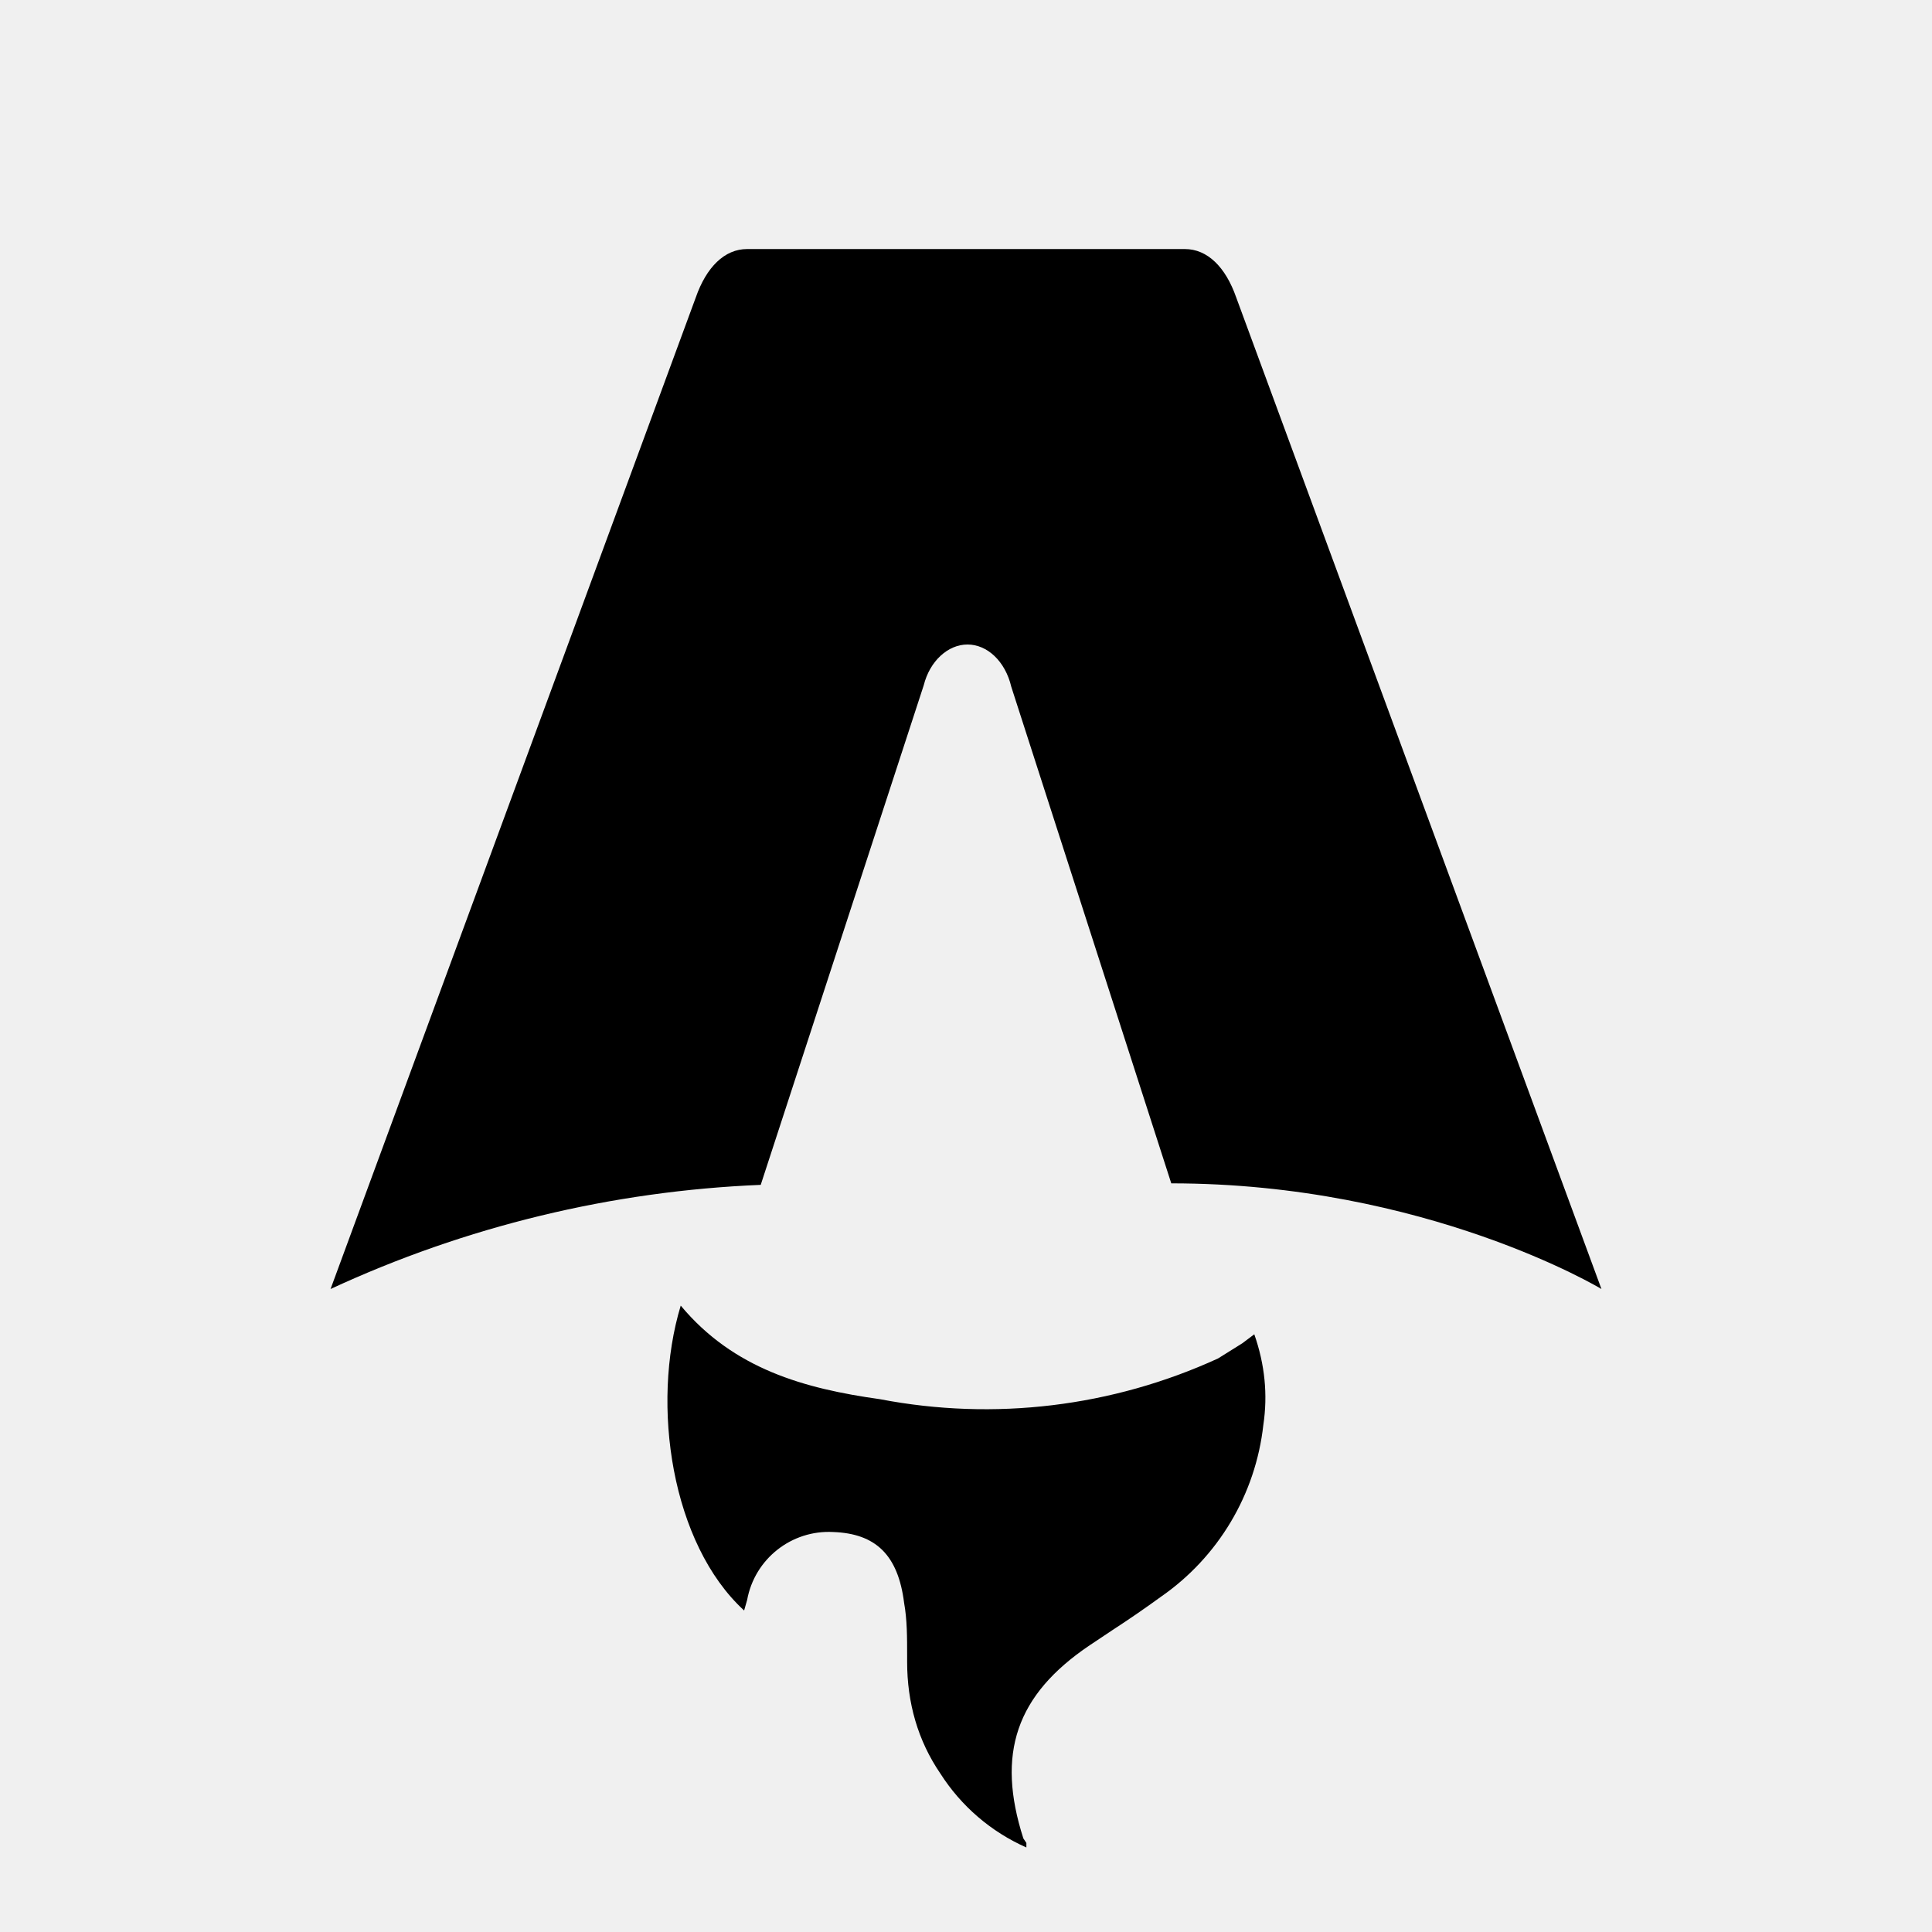
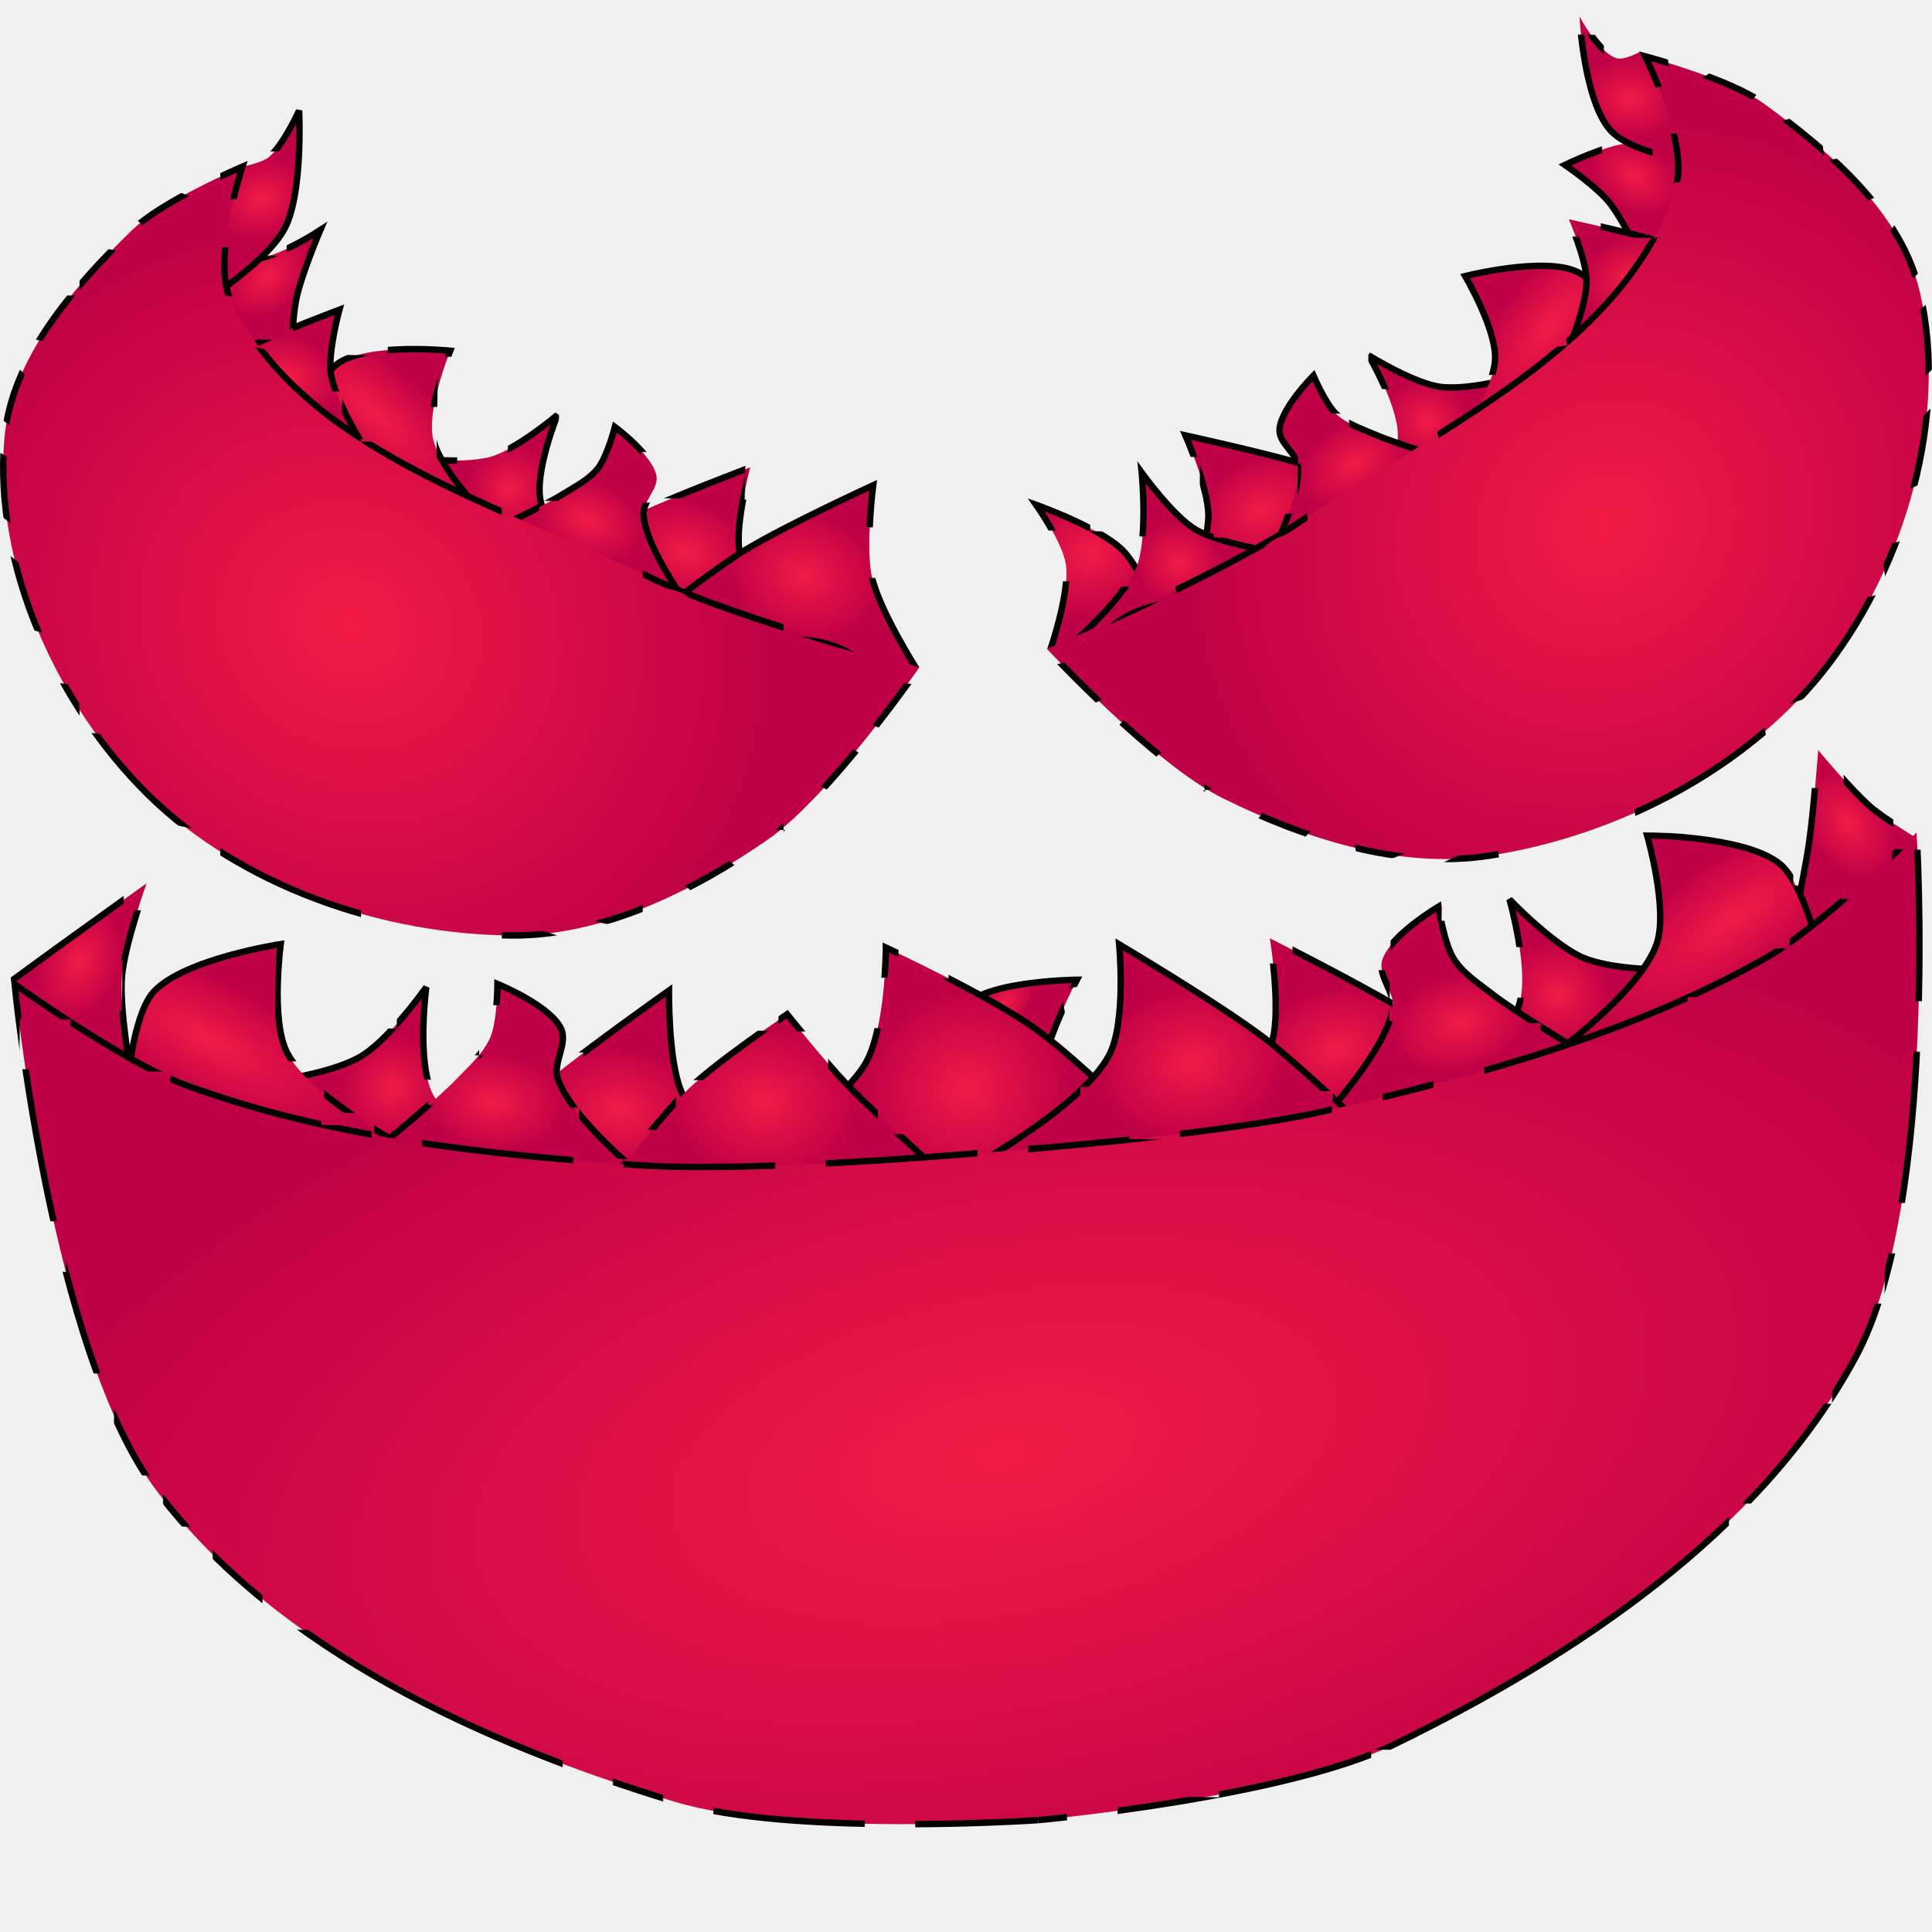
- <svg xmlns="http://www.w3.org/2000/svg" fill="none" viewBox="0 0 128 128">
-   <path d="M50.4 78.5a75.1 75.1 0 0 0-28.5 6.9l24.2-65.7c.7-2 1.9-3.2 3.4-3.2h29c1.5 0 2.7 1.2 3.4 3.2l24.2 65.7s-11.6-7-28.5-7L67 45.5c-.4-1.7-1.6-2.8-2.9-2.8-1.3 0-2.5 1.1-2.9 2.7L50.4 78.5Zm-1.1 28.2Zm-4.2-20.2c-2 6.6-.6 15.8 4.2 20.2a17.5 17.5 0 0 1 .2-.7 5.5 5.5 0 0 1 5.7-4.5c2.8.1 4.3 1.5 4.7 4.7.2 1.1.2 2.3.2 3.5v.4c0 2.7.7 5.2 2.2 7.4a13 13 0 0 0 5.7 4.9v-.3l-.2-.3c-1.8-5.6-.5-9.5 4.4-12.8l1.5-1a73 73 0 0 0 3.2-2.2 16 16 0 0 0 6.8-11.4c.3-2 .1-4-.6-6l-.8.6-1.6 1a37 37 0 0 1-22.4 2.7c-5-.7-9.7-2-13.2-6.2Z" />
-   <style>
-         path { fill: #000; }
-         @media (prefers-color-scheme: dark) {
-             path { fill: #FFF; }
-         }
-     </style>
+ <svg xmlns="http://www.w3.org/2000/svg" xmlns:xlink="http://www.w3.org/1999/xlink" width="1500" height="1500" viewBox="0 0 396.875 396.875" version="1.1" id="svg1" xml:space="preserve">
+   <defs id="defs1">
+     <pattern xlink:href="#pattern14" preserveAspectRatio="xMidYMid" id="pattern36" patternTransform="matrix(0.05449194,0.2914388,-0.2914388,0.05449194,480.9162,650.3437)" />
+     <pattern xlink:href="#pattern31-2" preserveAspectRatio="xMidYMid" id="pattern25" patternTransform="matrix(0.04854061,0.2924889,0.2924889,-0.04854061,198.8136,719.8721)" />
+     <pattern xlink:href="#pattern28" preserveAspectRatio="xMidYMid" id="pattern33" patternTransform="matrix(-0.00518711,0.296444,-0.296444,-0.00518711,329.5767,686.9342)" />
+     <pattern xlink:href="#pattern29" preserveAspectRatio="xMidYMid" id="pattern32" patternTransform="matrix(-0.00518711,0.296444,-0.296444,-0.00518711,203.6301,697.9559)" />
+     <pattern xlink:href="#pattern21" preserveAspectRatio="xMidYMid" id="pattern31" patternTransform="matrix(-0.00518711,0.296444,-0.296444,-0.00518711,290.6623,713.1267)" />
+     <pattern xlink:href="#pattern20" preserveAspectRatio="xMidYMid" id="pattern30" patternTransform="matrix(-0.00518711,0.296444,-0.296444,-0.00518711,214.3328,657.2858)" />
+     <pattern xlink:href="#pattern19" preserveAspectRatio="xMidYMid" id="pattern29" patternTransform="matrix(-0.00518711,0.296444,-0.296444,-0.00518711,203.6301,697.9559)" />
+     <pattern xlink:href="#pattern18" preserveAspectRatio="xMidYMid" id="pattern28" patternTransform="matrix(-0.00518711,0.296444,-0.296444,-0.00518711,329.5767,686.9342)" />
+     <pattern xlink:href="#pattern17" preserveAspectRatio="xMidYMid" id="pattern27" patternTransform="matrix(-0.00518711,0.296444,-0.296444,-0.00518711,297.4119,708.0858)" />
+     <pattern xlink:href="#pattern16" preserveAspectRatio="xMidYMid" id="pattern26" patternTransform="matrix(-0.00518711,0.296444,-0.296444,-0.00518711,379.9619,682.6858)" />
+     <pattern xlink:href="#pattern9" preserveAspectRatio="xMidYMid" id="pattern21" patternTransform="matrix(-0.00518711,0.296444,-0.296444,-0.00518711,290.6623,713.1266)" />
+     <pattern xlink:href="#pattern7" preserveAspectRatio="xMidYMid" id="pattern20" patternTransform="matrix(-0.00518711,0.296444,-0.296444,-0.00518711,214.3328,657.2858)" />
+     <pattern xlink:href="#pattern8" preserveAspectRatio="xMidYMid" id="pattern19" patternTransform="matrix(-0.00518711,0.296444,-0.296444,-0.00518711,203.6301,697.9559)" />
+     <pattern xlink:href="#pattern11" preserveAspectRatio="xMidYMid" id="pattern18" patternTransform="matrix(-0.00518711,0.296444,-0.296444,-0.00518711,329.5767,686.9342)" />
+     <pattern xlink:href="#pattern10" preserveAspectRatio="xMidYMid" id="pattern17" patternTransform="matrix(-0.00518711,0.296444,-0.296444,-0.00518711,297.4119,708.0858)" />
+     <pattern xlink:href="#pattern13" preserveAspectRatio="xMidYMid" id="pattern16" patternTransform="matrix(-0.00518711,0.296444,-0.296444,-0.00518711,379.9619,682.6858)" />
+     <pattern xlink:href="#pattern6" preserveAspectRatio="xMidYMid" id="pattern14" patternTransform="matrix(-0.00518711,0.296444,-0.296444,-0.00518711,383.4583,692.1727)" />
+     <pattern xlink:href="#pattern6" preserveAspectRatio="xMidYMid" id="pattern13" patternTransform="matrix(-0.00518711,0.296444,-0.296444,-0.00518711,379.9619,682.6858)" />
+     <pattern xlink:href="#pattern6" preserveAspectRatio="xMidYMid" id="pattern11" patternTransform="matrix(-0.00518711,0.296444,-0.296444,-0.00518711,329.5767,686.9342)" />
+     <pattern xlink:href="#pattern6" preserveAspectRatio="xMidYMid" id="pattern10" patternTransform="matrix(-0.00518711,0.296444,-0.296444,-0.00518711,297.4119,708.0858)" />
+     <pattern xlink:href="#pattern6" preserveAspectRatio="xMidYMid" id="pattern9" patternTransform="matrix(-0.00518711,0.296444,-0.296444,-0.00518711,290.6623,713.1266)" />
+     <pattern xlink:href="#pattern6" preserveAspectRatio="xMidYMid" id="pattern8" patternTransform="matrix(-0.00518711,0.296444,-0.296444,-0.00518711,203.6301,697.9559)" />
+     <pattern xlink:href="#pattern6" preserveAspectRatio="xMidYMid" id="pattern7" patternTransform="matrix(-0.00518711,0.296444,-0.296444,-0.00518711,214.3328,657.2858)" />
+     <pattern xlink:href="#pattern12" preserveAspectRatio="xMidYMid" id="pattern6" patternTransform="matrix(-0.00518711,0.296444,-0.296444,-0.00518711,161.9453,390.5858)" />
+     <linearGradient id="linearGradient13">
+       <stop style="stop-color:#f21b46;stop-opacity:1;" offset="0" id="stop14" />
+       <stop style="stop-color:#bf0046;stop-opacity:1;" offset="1" id="stop15" />
+     </linearGradient>
+     <linearGradient id="linearGradient12">
+       <stop style="stop-color:#f21b46;stop-opacity:1;" offset="0" id="stop12" />
+       <stop style="stop-color:#bf0046;stop-opacity:1;" offset="1" id="stop13" />
+     </linearGradient>
+     <pattern xlink:href="#squares-1" preserveAspectRatio="xMidYMid" id="pattern12" patternTransform="matrix(0.3,0,0,0.3,625,105)" />
+     <pattern patternUnits="userSpaceOnUse" width="140" height="140" patternTransform="translate(625,105) scale(0.3)" preserveAspectRatio="xMidYMid" id="squares-1" style="fill:#000000">
+       <path style="stroke:none;paint-order:stroke markers fill" d="M 35,0 H 0 V 35 70 H 35 70 V 35 H 35 Z m 70,70 H 70 V 35 0 h 35 35 V 35 H 105 Z M 35,140 H 70 V 105 70 H 35 0 v 35 h 35 z m 70,-70 h 35 v 35 35 H 105 70 v -35 h 35 z" id="path18-7-6" />
+     </pattern>
+     <clipPath clipPathUnits="userSpaceOnUse" id="clipPath25">
+       <rect style="fill:#ff0000;stroke:none;stroke-width:3;stroke-linecap:square;stroke-linejoin:miter;paint-order:stroke markers fill;stop-color:#000000" id="rect25-8" width="78" height="45.033" x="763.613" y="452.824" />
+     </clipPath>
+     <pattern xlink:href="#pattern6-7" preserveAspectRatio="xMidYMid" id="pattern4" patternTransform="matrix(0.9973517,0,0,0.9973517,189.8682,350)" x="0" y="0" />
+     <pattern patternUnits="userSpaceOnUse" width="29" height="20" patternTransform="translate(190,350)" preserveAspectRatio="xMidYMid" style="fill:#16044d" id="pattern6-7">
+       <path style="fill:none;stroke:#000000;stroke-width:10;stroke-linecap:butt;stroke-dasharray:none;paint-order:stroke markers fill;stop-color:#000000" d="M 0,5 C 19,5 10,15 29,15" id="path4-2" />
+     </pattern>
+     <radialGradient xlink:href="#linearGradient12" id="radialGradient13" cx="73.787" cy="134.746" fx="73.787" fy="134.746" r="94.967" gradientTransform="matrix(0.8049759,0.4792018,-0.430292,0.7228159,70.47538,-4.290836)" gradientUnits="userSpaceOnUse" />
+     <radialGradient xlink:href="#linearGradient13" id="radialGradient15" cx="219.332" cy="321.915" fx="219.332" fy="321.915" r="198.644" gradientTransform="matrix(1.097192,-0.2407697,0.114226,0.5205297,-55.6524,182.2712)" gradientUnits="userSpaceOnUse" />
+     <radialGradient xlink:href="#linearGradient13" id="radialGradient7" gradientUnits="userSpaceOnUse" gradientTransform="matrix(-0.02476703,0.0574265,-0.04000767,-0.0172546,34.77855,203.3839)" cx="30.89" cy="441.989" fx="30.89" fy="441.989" r="198.644" />
+     <radialGradient xlink:href="#linearGradient13" id="radialGradient8" gradientUnits="userSpaceOnUse" gradientTransform="matrix(-0.02952813,0.05585243,-0.1651043,-0.08728747,80.86388,237.2246)" cx="-51.041" cy="237.983" fx="-51.041" fy="237.983" r="198.644" />
+     <radialGradient xlink:href="#linearGradient13" id="radialGradient9" gradientUnits="userSpaceOnUse" gradientTransform="matrix(-0.02584673,0.0504602,-0.04886712,-0.02503074,100.815,233.8406)" cx="0.67" cy="413.01" fx="0.67" fy="413.01" r="198.644" />
+     <radialGradient xlink:href="#linearGradient13" id="radialGradient10" gradientUnits="userSpaceOnUse" gradientTransform="matrix(-0.00700043,0.05049716,-0.07447874,-0.010325,125.3866,237.9146)" cx="-160.19" cy="338.994" fx="-160.19" fy="338.994" r="198.644" />
+     <radialGradient xlink:href="#linearGradient13" id="radialGradient11" gradientUnits="userSpaceOnUse" gradientTransform="matrix(-0.0091861,0.06402625,-0.08574185,-0.01230171,161.782,228.6301)" cx="65.865" cy="396.167" fx="65.865" fy="396.167" r="198.644" />
+     <radialGradient xlink:href="#linearGradient13" id="radialGradient12" gradientUnits="userSpaceOnUse" gradientTransform="matrix(-0.00371743,0.08003255,-0.09790836,-0.00454775,212.8134,224.0346)" cx="61.196" cy="567.677" fx="61.196" fy="567.677" r="198.644" />
+     <radialGradient xlink:href="#linearGradient13" id="radialGradient14" gradientUnits="userSpaceOnUse" gradientTransform="matrix(0.03251528,0.09654983,-0.1023148,0.03445674,231.0013,220.285)" cx="-70.769" cy="294.514" fx="-70.769" fy="294.514" r="198.644" />
+     <radialGradient xlink:href="#linearGradient13" id="radialGradient16" gradientUnits="userSpaceOnUse" gradientTransform="matrix(0.01543876,0.07861726,0.09617695,-0.01888711,189.3093,224.1668)" cx="61.196" cy="567.677" fx="61.196" fy="567.677" r="198.644" />
+     <radialGradient xlink:href="#linearGradient13" id="radialGradient17" gradientUnits="userSpaceOnUse" gradientTransform="matrix(0.01434555,0.04892008,0.07215269,-0.02115839,277.8267,225.0478)" cx="-160.19" cy="338.994" fx="-160.19" fy="338.994" r="198.644" />
+     <radialGradient xlink:href="#linearGradient13" id="radialGradient18" gradientUnits="userSpaceOnUse" gradientTransform="matrix(0.01849574,0.06198106,0.08300301,-0.02476888,240.462,221.2128)" cx="65.865" cy="396.167" fx="65.865" fy="396.167" r="198.644" />
+     <radialGradient xlink:href="#linearGradient13" id="radialGradient19" gradientUnits="userSpaceOnUse" gradientTransform="matrix(0.03741567,0.0509065,0.1504837,-0.1106037,321.7646,217.8221)" cx="-51.041" cy="237.983" fx="-51.041" fy="237.983" r="198.644" />
+     <radialGradient xlink:href="#linearGradient13" id="radialGradient20" gradientUnits="userSpaceOnUse" gradientTransform="matrix(0.03293759,0.05316318,0.03703751,-0.02294684,362.3763,177.5761)" cx="30.89" cy="441.989" fx="30.89" fy="441.989" r="198.644" />
+     <radialGradient xlink:href="#linearGradient13" id="radialGradient21" gradientUnits="userSpaceOnUse" gradientTransform="matrix(0.03298179,0.04611384,0.04465798,-0.03194054,301.5328,217.4069)" cx="0.67" cy="413.01" fx="0.67" fy="413.01" r="198.644" />
+     <radialGradient xlink:href="#linearGradient13" id="radialGradient26" gradientUnits="userSpaceOnUse" gradientTransform="matrix(-0.01940268,0.06297864,-0.07712585,-0.02371163,210.005,127.8534)" cx="61.196" cy="567.677" fx="61.196" fy="567.677" r="198.644" />
+     <radialGradient xlink:href="#linearGradient13" id="radialGradient27" gradientUnits="userSpaceOnUse" gradientTransform="matrix(-0.0159535,0.03878174,-0.05725932,-0.02350542,137.4508,120.9691)" cx="-160.19" cy="338.994" fx="-160.19" fy="338.994" r="198.644" />
+     <radialGradient xlink:href="#linearGradient13" id="radialGradient28" gradientUnits="userSpaceOnUse" gradientTransform="matrix(-0.02047499,0.04910842,-0.0658331,-0.02739081,168.375,121.0424)" cx="65.865" cy="396.167" fx="65.865" fy="396.167" r="198.644" />
+     <radialGradient xlink:href="#linearGradient13" id="radialGradient29" gradientUnits="userSpaceOnUse" gradientTransform="matrix(-0.03501428,0.03842449,-0.1137046,-0.1033969,102.0956,111.284)" cx="-51.041" cy="237.983" fx="-51.041" fy="237.983" r="198.644" />
+     <radialGradient xlink:href="#linearGradient13" id="radialGradient30" gradientUnits="userSpaceOnUse" gradientTransform="matrix(-0.03661389,0.03615432,-0.0252202,-0.02548919,67.36338,66.88692)" cx="30.89" cy="441.989" fx="30.89" fy="441.989" r="198.644" />
+     <radialGradient xlink:href="#linearGradient13" id="radialGradient31" gradientUnits="userSpaceOnUse" gradientTransform="matrix(-0.03097161,0.03488526,-0.0338192,-0.02996251,118.6972,112.6826)" cx="0.67" cy="413.01" fx="0.67" fy="413.01" r="198.644" />
+     <radialGradient xlink:href="#linearGradient13" id="radialGradient32" gradientUnits="userSpaceOnUse" gradientTransform="matrix(-0.04933656,0.01638115,-0.01334215,-0.04014531,55.07252,52.18028)" cx="-42.751" cy="265.056" fx="-42.751" fy="265.056" r="198.644" />
+     <radialGradient xlink:href="#linearGradient13" id="radialGradient33" gradientUnits="userSpaceOnUse" gradientTransform="matrix(-0.01590261,0.03804476,-0.05113157,-0.02121992,80.78491,83.01696)" cx="65.865" cy="396.167" fx="65.865" fy="396.167" r="198.644" />
+     <pattern xlink:href="#pattern28-7" preserveAspectRatio="xMidYMid" id="pattern52" patternTransform="matrix(0.04854061,0.2924889,0.2924889,-0.04854061,156.4832,699.6604)" />
+     <pattern xlink:href="#pattern29-2" preserveAspectRatio="xMidYMid" id="pattern51" patternTransform="matrix(0.04854061,0.2924889,0.2924889,-0.04854061,282.6862,692.1204)" />
+     <radialGradient xlink:href="#linearGradient13" id="radialGradient31-4" gradientUnits="userSpaceOnUse" gradientTransform="matrix(-0.03097161,0.03488526,-0.0338192,-0.02996251,118.6972,112.6826)" cx="0.67" cy="413.01" fx="0.67" fy="413.01" r="198.644" />
+     <pattern xlink:href="#pattern21-4" preserveAspectRatio="xMidYMid" id="pattern31-2" patternTransform="matrix(0.04854061,0.2924889,0.2924889,-0.04854061,198.8136,719.8721)" />
+     <pattern xlink:href="#pattern9-5" preserveAspectRatio="xMidYMid" id="pattern21-4" patternTransform="matrix(-0.00518711,0.296444,-0.296444,-0.00518711,290.6623,713.1266)" />
+     <pattern xlink:href="#pattern6-5" preserveAspectRatio="xMidYMid" id="pattern9-5" patternTransform="matrix(-0.00518711,0.296444,-0.296444,-0.00518711,290.6623,713.1266)" />
+     <pattern xlink:href="#pattern12-1" preserveAspectRatio="xMidYMid" id="pattern6-5" patternTransform="matrix(-0.00518711,0.296444,-0.296444,-0.00518711,161.9453,390.5858)" />
+     <pattern xlink:href="#squares-1-7" preserveAspectRatio="xMidYMid" id="pattern12-1" patternTransform="matrix(0.3,0,0,0.3,625,105)" />
+     <pattern patternUnits="userSpaceOnUse" width="140" height="140" patternTransform="translate(625,105) scale(0.3)" preserveAspectRatio="xMidYMid" id="squares-1-7" style="fill:#000000">
+       <path style="stroke:none;paint-order:stroke markers fill" d="M 35,0 H 0 V 35 70 H 35 70 V 35 H 35 Z m 70,70 H 70 V 35 0 h 35 35 V 35 H 105 Z M 35,140 H 70 V 105 70 H 35 0 v 35 h 35 z m 70,-70 h 35 v 35 35 H 105 70 v -35 h 35 z" id="path18-7-6-1" />
+     </pattern>
+     <radialGradient xlink:href="#linearGradient13" id="radialGradient30-1" gradientUnits="userSpaceOnUse" gradientTransform="matrix(-0.03661389,0.03615432,-0.0252202,-0.02548919,67.36338,66.88692)" cx="30.89" cy="441.989" fx="30.89" fy="441.989" r="198.644" />
+     <pattern xlink:href="#pattern20-2" preserveAspectRatio="xMidYMid" id="pattern30-5" patternTransform="matrix(0.04854061,0.2924889,0.2924889,-0.04854061,266.1433,653.4559)" />
+     <pattern xlink:href="#pattern7-7" preserveAspectRatio="xMidYMid" id="pattern20-2" patternTransform="matrix(-0.00518711,0.296444,-0.296444,-0.00518711,214.3328,657.2858)" />
+     <pattern xlink:href="#pattern6-5" preserveAspectRatio="xMidYMid" id="pattern7-7" patternTransform="matrix(-0.00518711,0.296444,-0.296444,-0.00518711,214.3328,657.2858)" />
+     <pattern xlink:href="#pattern12-1" preserveAspectRatio="xMidYMid" id="pattern2" patternTransform="matrix(-0.00518711,0.296444,-0.296444,-0.00518711,161.9453,390.5858)" />
+     <pattern xlink:href="#squares-1-7" preserveAspectRatio="xMidYMid" id="pattern3" patternTransform="matrix(0.3,0,0,0.3,625,105)" />
+     <radialGradient xlink:href="#linearGradient13" id="radialGradient29-4" gradientUnits="userSpaceOnUse" gradientTransform="matrix(-0.03501428,0.03842449,-0.1137046,-0.1033969,102.0956,111.284)" cx="-51.041" cy="237.983" fx="-51.041" fy="237.983" r="198.644" />
+     <pattern xlink:href="#pattern19-3" preserveAspectRatio="xMidYMid" id="pattern29-2" patternTransform="matrix(-0.00518711,0.296444,-0.296444,-0.00518711,203.6301,697.9559)" />
+     <pattern xlink:href="#pattern8-2" preserveAspectRatio="xMidYMid" id="pattern19-3" patternTransform="matrix(-0.00518711,0.296444,-0.296444,-0.00518711,203.6301,697.9559)" />
+     <pattern xlink:href="#pattern6-5" preserveAspectRatio="xMidYMid" id="pattern8-2" patternTransform="matrix(-0.00518711,0.296444,-0.296444,-0.00518711,203.6301,697.9559)" />
+     <pattern xlink:href="#pattern12-1" preserveAspectRatio="xMidYMid" id="pattern5" patternTransform="matrix(-0.00518711,0.296444,-0.296444,-0.00518711,161.9453,390.5858)" />
+     <pattern xlink:href="#squares-1-7" preserveAspectRatio="xMidYMid" id="pattern10-2" patternTransform="matrix(0.3,0,0,0.3,625,105)" />
+     <pattern patternUnits="userSpaceOnUse" width="140" height="140" patternTransform="translate(625,105) scale(0.3)" preserveAspectRatio="xMidYMid" id="pattern11-1" style="fill:#000000">
+       <path style="stroke:none;paint-order:stroke markers fill" d="M 35,0 H 0 V 35 70 H 35 70 V 35 H 35 Z m 70,70 H 70 V 35 0 h 35 35 V 35 H 105 Z M 35,140 H 70 V 105 70 H 35 0 v 35 h 35 z m 70,-70 h 35 v 35 35 H 105 70 v -35 h 35 z" id="path10-6" />
+     </pattern>
+     <radialGradient xlink:href="#linearGradient13" id="radialGradient28-8" gradientUnits="userSpaceOnUse" gradientTransform="matrix(-0.02047499,0.04910842,-0.0658331,-0.02739081,168.375,121.0424)" cx="65.865" cy="396.167" fx="65.865" fy="396.167" r="198.644" />
+     <pattern xlink:href="#pattern18-6" preserveAspectRatio="xMidYMid" id="pattern28-7" patternTransform="matrix(-0.00518711,0.296444,-0.296444,-0.00518711,329.5767,686.9342)" />
+     <pattern xlink:href="#pattern11-1" preserveAspectRatio="xMidYMid" id="pattern18-6" patternTransform="matrix(-0.00518711,0.296444,-0.296444,-0.00518711,329.5767,686.9342)" />
+     <pattern xlink:href="#pattern6-5" preserveAspectRatio="xMidYMid" id="pattern13-1" patternTransform="matrix(-0.00518711,0.296444,-0.296444,-0.00518711,329.5767,686.9342)" />
+     <pattern xlink:href="#pattern12-1" preserveAspectRatio="xMidYMid" id="pattern14-8" patternTransform="matrix(-0.00518711,0.296444,-0.296444,-0.00518711,161.9453,390.5858)" />
+     <pattern xlink:href="#squares-1-7" preserveAspectRatio="xMidYMid" id="pattern15" patternTransform="matrix(0.3,0,0,0.3,625,105)" />
+     <pattern patternUnits="userSpaceOnUse" width="140" height="140" patternTransform="translate(625,105) scale(0.3)" preserveAspectRatio="xMidYMid" id="pattern16-9" style="fill:#000000">
+       <path style="stroke:none;paint-order:stroke markers fill" d="M 35,0 H 0 V 35 70 H 35 70 V 35 H 35 Z m 70,70 H 70 V 35 0 h 35 35 V 35 H 105 Z M 35,140 H 70 V 105 70 H 35 0 v 35 h 35 z m 70,-70 h 35 v 35 35 H 105 70 v -35 h 35 z" id="path15-2" />
+     </pattern>
+     <radialGradient xlink:href="#linearGradient13" id="radialGradient27-7" gradientUnits="userSpaceOnUse" gradientTransform="matrix(-0.0159535,0.03878174,-0.05725932,-0.02350542,137.4508,120.9691)" cx="-160.19" cy="338.994" fx="-160.19" fy="338.994" r="198.644" />
+     <pattern xlink:href="#pattern17-5" preserveAspectRatio="xMidYMid" id="pattern27-9" patternTransform="matrix(0.04854061,0.2924889,0.2924889,-0.04854061,191.3986,715.8739)" />
+     <pattern xlink:href="#pattern10-2" preserveAspectRatio="xMidYMid" id="pattern17-5" patternTransform="matrix(-0.00518711,0.296444,-0.296444,-0.00518711,297.4119,708.0858)" />
+     <pattern xlink:href="#pattern6-5" preserveAspectRatio="xMidYMid" id="pattern22" patternTransform="matrix(-0.00518711,0.296444,-0.296444,-0.00518711,297.4119,708.0858)" />
+     <pattern xlink:href="#pattern12-1" preserveAspectRatio="xMidYMid" id="pattern23" patternTransform="matrix(-0.00518711,0.296444,-0.296444,-0.00518711,161.9453,390.5858)" />
+     <pattern xlink:href="#squares-1-7" preserveAspectRatio="xMidYMid" id="pattern24" patternTransform="matrix(0.3,0,0,0.3,625,105)" />
+     <radialGradient xlink:href="#linearGradient13" id="radialGradient26-3" gradientUnits="userSpaceOnUse" gradientTransform="matrix(-0.01940268,0.06297864,-0.07712585,-0.02371163,210.005,127.8534)" cx="-8.744" cy="432.589" fx="-8.744" fy="432.589" r="198.644" />
+     <pattern xlink:href="#pattern16-9" preserveAspectRatio="xMidYMid" id="pattern26-1" patternTransform="matrix(0.04854061,0.2924889,0.2924889,-0.04854061,106.019,702.8358)" />
+     <pattern xlink:href="#pattern13-1" preserveAspectRatio="xMidYMid" id="pattern32-2" patternTransform="matrix(0.04854061,0.2924889,0.2924889,-0.04854061,106.019,702.8358)" />
+     <pattern xlink:href="#pattern6-5" preserveAspectRatio="xMidYMid" id="pattern33-3" patternTransform="matrix(0.04854061,0.2924889,0.2924889,-0.04854061,106.019,702.8358)" />
+     <pattern xlink:href="#pattern12-1" preserveAspectRatio="xMidYMid" id="pattern34" patternTransform="matrix(-0.00518711,0.296444,-0.296444,-0.00518711,161.9453,390.5858)" />
+     <pattern xlink:href="#squares-1-7" preserveAspectRatio="xMidYMid" id="pattern35" patternTransform="matrix(0.3,0,0,0.3,625,105)" />
+     <radialGradient xlink:href="#linearGradient13" id="radialGradient32-3" gradientUnits="userSpaceOnUse" gradientTransform="matrix(-0.04933656,0.01638115,-0.01334215,-0.04014531,55.07252,52.18028)" cx="-42.751" cy="265.056" fx="-42.751" fy="265.056" r="198.644" />
+     <pattern xlink:href="#pattern29-2" preserveAspectRatio="xMidYMid" id="pattern37" patternTransform="matrix(-0.00518711,0.296444,-0.296444,-0.00518711,203.6301,697.9559)" />
+     <pattern xlink:href="#pattern19-3" preserveAspectRatio="xMidYMid" id="pattern38" patternTransform="matrix(-0.00518711,0.296444,-0.296444,-0.00518711,203.6301,697.9559)" />
+     <pattern xlink:href="#pattern8-2" preserveAspectRatio="xMidYMid" id="pattern39" patternTransform="matrix(-0.00518711,0.296444,-0.296444,-0.00518711,203.6301,697.9559)" />
+     <pattern xlink:href="#pattern6-5" preserveAspectRatio="xMidYMid" id="pattern40" patternTransform="matrix(-0.00518711,0.296444,-0.296444,-0.00518711,203.6301,697.9559)" />
+     <pattern xlink:href="#pattern12-1" preserveAspectRatio="xMidYMid" id="pattern41" patternTransform="matrix(-0.00518711,0.296444,-0.296444,-0.00518711,161.9453,390.5858)" />
+     <pattern xlink:href="#squares-1-7" preserveAspectRatio="xMidYMid" id="pattern42" patternTransform="matrix(0.3,0,0,0.3,625,105)" />
+     <radialGradient xlink:href="#linearGradient13" id="radialGradient33-4" gradientUnits="userSpaceOnUse" gradientTransform="matrix(-0.01590261,0.03804476,-0.05113157,-0.02121992,80.78491,83.01696)" cx="65.865" cy="396.167" fx="65.865" fy="396.167" r="198.644" />
+     <pattern xlink:href="#pattern28-7" preserveAspectRatio="xMidYMid" id="pattern44" patternTransform="matrix(-0.00518711,0.296444,-0.296444,-0.00518711,329.5767,686.9342)" />
+     <pattern xlink:href="#pattern18-6" preserveAspectRatio="xMidYMid" id="pattern45" patternTransform="matrix(-0.00518711,0.296444,-0.296444,-0.00518711,329.5767,686.9342)" />
+     <pattern xlink:href="#pattern11-1" preserveAspectRatio="xMidYMid" id="pattern46" patternTransform="matrix(-0.00518711,0.296444,-0.296444,-0.00518711,329.5767,686.9342)" />
+     <pattern xlink:href="#pattern6-5" preserveAspectRatio="xMidYMid" id="pattern47" patternTransform="matrix(-0.00518711,0.296444,-0.296444,-0.00518711,329.5767,686.9342)" />
+     <pattern xlink:href="#pattern12-1" preserveAspectRatio="xMidYMid" id="pattern48" patternTransform="matrix(-0.00518711,0.296444,-0.296444,-0.00518711,161.9453,390.5858)" />
+     <pattern xlink:href="#squares-1-7" preserveAspectRatio="xMidYMid" id="pattern49" patternTransform="matrix(0.3,0,0,0.3,625,105)" />
+     <radialGradient xlink:href="#linearGradient13" id="radialGradient25" gradientUnits="userSpaceOnUse" gradientTransform="matrix(-0.03097161,0.03488526,-0.0338192,-0.02996251,173.3106,134.1021)" cx="0.67" cy="413.01" fx="0.67" fy="413.01" r="198.644" />
+     <radialGradient xlink:href="#linearGradient13" id="radialGradient36" gradientUnits="userSpaceOnUse" gradientTransform="matrix(-0.02376665,0.03591735,0.01973206,0.01305678,191.6025,207.9894)" cx="-225.751" cy="481.234" fx="-225.751" fy="481.234" r="198.644" />
+   </defs>
+   <g id="layer1" style="display:inline">
+     <g id="layer5" style="display:inline">
+       <g id="layer7">
+         <path style="display:inline;fill:url(#radialGradient9);stroke:url(#pattern9);stroke-width:1.319;stroke-linecap:butt;stroke-linejoin:miter;stroke-dasharray:none;stroke-opacity:1" d="m 116.547,245.101 c 0,0 -22.038,-10.156 -27.512,-20.109 -3.576,-6.502 -1.469,-22.213 -1.469,-22.213 0,0 -8.038,11.408 -13.989,14.545 -11.653,6.143 -38.981,6.508 -38.981,6.508" id="path9" />
+         <path style="display:inline;fill:url(#radialGradient7);stroke:url(#pattern7);stroke-width:1.319;stroke-linecap:butt;stroke-linejoin:miter;stroke-dasharray:none;stroke-opacity:1" d="m 26.902,220.662 c 0,0 -2.408,-13.382 -1.849,-20.08 0.549,-6.573 5.056,-19.13 5.056,-19.13 0,0 -12.493,8.959 -18.719,13.466 -2.937,2.126 -8.791,6.404 -8.791,6.404" id="path7" />
+         <path style="display:inline;fill:url(#radialGradient8);stroke:url(#pattern8);stroke-width:1.319;stroke-linecap:butt;stroke-linejoin:miter;stroke-dasharray:none;stroke-opacity:1" d="m 83.5,235.73 c 0,0 -19.689,-10.199 -24.502,-19.449 -3.444,-6.618 -1.336,-22.343 -1.336,-22.343 0,0 -19.605,2.978 -25.978,9.668 -3.89,4.084 -5.125,16.125 -5.125,16.125" id="path8" />
+         <path style="display:inline;fill:url(#radialGradient11);stroke:url(#pattern11);stroke-width:1.319;stroke-linecap:butt;stroke-linejoin:miter;stroke-dasharray:none;stroke-opacity:1" d="m 154.778,242.959 c 0,0 -11.818,-11.51 -14.892,-18.925 -2.644,-6.378 -2.465,-20.567 -2.465,-20.567 0,0 -16.364,11.577 -24.114,17.92 -7.432,6.082 -21.418,19.269 -21.418,19.269" id="path11" />
+         <path style="display:inline;fill:url(#radialGradient10);stroke:url(#pattern10);stroke-width:1.319;stroke-linecap:butt;stroke-linejoin:miter;stroke-dasharray:none;stroke-opacity:1" d="m 132.192,241.726 c 0,0 -14.722,-11.692 -17.595,-20.127 -1.111,-3.263 2.134,-7.215 0.639,-10.322 -2.303,-4.786 -13.041,-9.154 -13.041,-9.154 0,0 -0.018,7.576 -1.473,10.964 -1.4,3.259 -4.221,5.725 -6.674,8.287 -4.904,5.124 -15.972,14.058 -15.972,14.058" id="path10" />
+         <path style="display:inline;fill:url(#radialGradient36);stroke:url(#pattern36);stroke-width:1.319;stroke-linecap:butt;stroke-linejoin:miter;stroke-dasharray:none;stroke-opacity:1" d="m 197.741,207.683 c 2.24,-6.185 23.498,-6.425 23.498,-6.425 0,0 -7.27,13.995 -7.07,19.553" id="path2" />
+         <path style="display:inline;fill:url(#radialGradient14);stroke:url(#pattern14);stroke-width:1.319;stroke-linecap:butt;stroke-linejoin:miter;stroke-dasharray:none;stroke-opacity:1" d="m 246.156,242.588 c 0,0 -21.097,-22.343 -33.488,-31.274 -9.445,-6.807 -30.688,-16.678 -30.688,-16.678 0,0 -0.035,17.294 -4.432,24.227 -7.837,12.356 -35.692,25.55 -35.692,25.55" id="path13" />
+         <path style="display:inline;fill:url(#radialGradient12);stroke:url(#pattern13);stroke-width:1.319;stroke-linecap:butt;stroke-linejoin:miter;stroke-dasharray:none;stroke-opacity:1" d="m 195.596,242.937 c 0,0 -15.029,-13.265 -21.939,-20.509 -4.252,-4.457 -11.969,-14.079 -11.969,-14.079 0,0 -14.032,9.429 -20.134,15.222 -5.527,5.247 -14.716,17.495 -14.716,17.495" id="path12" />
+         <path style="display:inline;fill:url(#radialGradient21);stroke:url(#pattern21);stroke-width:1.319;stroke-linecap:butt;stroke-linejoin:miter;stroke-dasharray:none;stroke-opacity:1" d="m 287.627,230.857 c 0,0 20.306,-13.284 24.258,-23.934 2.582,-6.957 -1.812,-22.187 -1.812,-22.187 0,0 9.628,10.102 15.975,12.331 12.43,4.364 39.515,0.709 39.515,0.709" id="path4" />
+         <path style="display:inline;fill:url(#radialGradient20);stroke:url(#pattern20);stroke-width:1.319;stroke-linecap:butt;stroke-linejoin:miter;stroke-dasharray:none;stroke-opacity:1" d="m 366.532,198.748 c 0,0 3.782,-16.843 5.052,-25.372 0.952,-6.395 1.916,-19.302 1.916,-19.302 0,0 6.754,8.231 10.766,11.691 2.77,2.388 9.076,6.165 9.076,6.165" id="path5" />
+         <path style="display:inline;fill:url(#radialGradient19);stroke:url(#pattern19);stroke-width:1.319;stroke-linecap:butt;stroke-linejoin:miter;stroke-dasharray:none;stroke-opacity:1" d="m 318.938,216.731 c 0,0 17.976,-12.981 21.378,-22.839 2.434,-7.053 -1.962,-22.296 -1.962,-22.296 0,0 19.83,0.065 27.117,5.745 4.448,3.468 7.44,15.197 7.44,15.197" id="path6" />
+         <path style="display:inline;fill:url(#radialGradient18);stroke:url(#pattern18);stroke-width:1.319;stroke-linecap:butt;stroke-linejoin:miter;stroke-dasharray:none;stroke-opacity:1" d="m 249.496,234.357 c 0,0 9.998,-13.122 11.949,-20.908 1.678,-6.698 -0.585,-20.706 -0.585,-20.706 0,0 17.888,9.047 26.486,14.182 8.245,4.924 24.017,15.912 24.017,15.912" id="path14" />
+         <path style="display:inline;fill:url(#radialGradient17);stroke:url(#pattern17);stroke-width:1.319;stroke-linecap:butt;stroke-linejoin:miter;stroke-dasharray:none;stroke-opacity:1" d="m 271.655,229.818 c 0,0 12.844,-13.729 14.446,-22.495 0.62,-3.391 -3.171,-6.823 -2.149,-10.116 1.574,-5.073 11.554,-10.972 11.554,-10.972 0,0 1.131,7.491 3.068,10.628 1.864,3.018 5.017,5.042 7.819,7.216 5.604,4.347 17.864,11.558 17.864,11.558" id="path15" />
+         <path style="display:inline;fill:url(#radialGradient16);stroke:url(#pattern16);stroke-width:1.319;stroke-linecap:butt;stroke-linejoin:miter;stroke-dasharray:none;stroke-opacity:1" d="m 198.005,240.598 c 0,0 23.769,-12.59 29.799,-23.775 3.627,-6.726 2.098,-22.829 2.098,-22.829 0,0 20.396,12.096 29.825,19.241 6.074,4.602 17.127,15.143 17.127,15.143" id="path16" />
+       </g>
+       <path style="display:inline;fill:url(#radialGradient15);stroke:url(#pattern12);stroke-width:1.335;stroke-linecap:butt;stroke-linejoin:miter;stroke-dasharray:none;stroke-opacity:1" d="m 230.568,372.885 c 0,0 51.256,-5.583 73.722,-17.048 37.217,-18.993 75.385,-45.184 94.526,-82.325 16.735,-32.472 10.665,-109.071 10.665,-109.071 0,0 -19.226,19.77 -30.968,26.682 -27.5,16.187 -58.89,25.288 -89.834,33.082 -23.38,5.888 -71.614,10.137 -71.619,10.138 -0.005,5.4e-4 -48.153,5.139 -72.229,3.873 -31.866,-1.676 -64.422,-4.549 -94.529,-15.126 -12.856,-4.516 -35.535,-20.205 -35.535,-20.205 0,0 8.824,76.331 31.511,104.964 25.949,32.749 68.453,51.083 108.635,62.538 24.256,6.915 75.626,2.502 75.626,2.502" id="path3" transform="matrix(0.9881465,0.01729038,-0.01729038,0.9881465,-8.077977,1.438416)" />
+     </g>
+     <g id="layer3">
+       <g id="g34">
+         <g id="g33" style="display:inline">
+           <path style="display:inline;fill:url(#radialGradient31);stroke:url(#pattern31);stroke-width:1.319;stroke-linecap:butt;stroke-linejoin:miter;stroke-dasharray:none;stroke-opacity:1" d="m 128.927,124.879 c 0,0 -15.484,-12.61 -17.804,-21.661 -1.515,-5.912 3.391,-17.992 3.391,-17.992 0,0 -8.752,7.436 -14.141,8.714 -10.553,2.502 -32.416,-2.815 -32.416,-2.815" id="path21" />
+           <path style="display:inline;fill:url(#radialGradient30);stroke:url(#pattern30);stroke-width:1.319;stroke-linecap:butt;stroke-linejoin:miter;stroke-dasharray:none;stroke-opacity:1" d="m 59.955,83.013 c 0,0 -0.462,-14.29 0.849,-21.26 0.944,-5.022 4.994,-14.493 4.994,-14.493 0,0 -8.709,5.74 -13.678,5.962 -5.985,0.267 -17.052,-5.684 -17.052,-5.684" id="path22" />
+           <path style="display:inline;fill:url(#radialGradient29);stroke:url(#pattern29);stroke-width:1.319;stroke-linecap:butt;stroke-linejoin:miter;stroke-dasharray:none;stroke-opacity:1" d="m 104.504,110.634 c 0,0 -13.602,-12.163 -15.54,-20.517 -1.386,-5.978 3.524,-18.069 3.524,-18.069 0,0 -16.242,-1.651 -22.697,2.37 -3.94,2.454 -7.399,11.791 -7.399,11.791" id="path23" />
+           <path style="display:inline;fill:url(#radialGradient28);stroke:url(#pattern28);stroke-width:1.319;stroke-linecap:butt;stroke-linejoin:miter;stroke-dasharray:none;stroke-opacity:1" d="m 159.847,131.018 c 0,0 -7.058,-11.592 -7.986,-18.129 -0.798,-5.623 2.26,-16.886 2.26,-16.886 0,0 -15.425,5.863 -22.906,9.324 -7.174,3.319 -21.034,10.952 -21.034,10.952" id="path24" />
+           <path style="display:inline;fill:url(#radialGradient27);stroke:url(#pattern27);stroke-width:1.319;stroke-linecap:butt;stroke-linejoin:miter;stroke-dasharray:none;stroke-opacity:1" d="m 142.094,125.401 c 0,0 -9.336,-12.333 -9.894,-19.641 -0.216,-2.827 3.183,-5.309 2.63,-8.089 -0.853,-4.284 -8.517,-9.967 -8.517,-9.967 0,0 -1.57,6.03 -3.426,8.43 -1.786,2.308 -4.541,3.693 -7.023,5.231 -4.962,3.074 -15.621,7.919 -15.621,7.919" id="path25" />
+           <path style="display:inline;fill:url(#radialGradient26);stroke:url(#pattern26);stroke-width:1.319;stroke-linecap:butt;stroke-linejoin:miter;stroke-dasharray:none;stroke-opacity:1" d="m 188.296,137.431 c 0,0 -7.654,-12.058 -9.179,-18.891 -1.369,-6.134 0.246,-18.853 0.246,-18.853 0,0 -17.74,8.141 -26.076,13.176 -5.369,3.243 -15.326,10.914 -15.326,10.914" id="path26" />
+           <path style="display:inline;fill:url(#radialGradient32);stroke:url(#pattern32);stroke-width:1.319;stroke-linecap:butt;stroke-linejoin:miter;stroke-dasharray:none;stroke-opacity:1" d="m 38.988,63.91 c 0,0 15.442,-9.35 19.481,-16.952 3.82,-7.19 2.975,-24.244 2.975,-24.244 0,0 -3.274,7.258 -6.288,9.624 -1.49,1.17 -5.359,1.891 -5.359,1.891" id="path31" />
+           <path style="display:inline;fill:url(#radialGradient33);stroke:url(#pattern33);stroke-width:1.319;stroke-linecap:butt;stroke-linejoin:miter;stroke-dasharray:none;stroke-opacity:1" d="m 74.162,90.745 c 0,0 -5.482,-8.98 -6.202,-14.044 -0.62,-4.356 1.755,-13.082 1.755,-13.082 0,0 -11.98,4.542 -17.791,7.224 -5.572,2.571 -16.336,8.485 -16.336,8.485" id="path32" />
+         </g>
+         <path style="fill:url(#radialGradient13);fill-opacity:1;stroke:url(#pattern4);stroke-width:1.319;stroke-linecap:butt;stroke-linejoin:miter;stroke-dasharray:none;stroke-opacity:1" d="m 49.798,34.23 c 0,0 -6.386,19.244 -2.374,27.538 14.957,30.92 55.096,41.76 85.98,56.793 17.522,8.529 55.454,18.514 55.454,18.514 0,0 -18.313,26.573 -31.314,35.526 -15.339,10.562 -33.711,19.667 -52.335,19.562 C 78.478,192.012 49.46,181.993 30.413,163.237 11.714,144.823 -1.246,116.408 0.891,90.253 2.254,73.565 15.053,59.057 27.034,47.362 33.303,41.243 49.798,34.23 49.798,34.23 Z" id="path1" />
+       </g>
+       <g id="layer10" style="display:inline">
+         <g id="g33-3" style="display:inline" transform="matrix(-0.9892205,0.1464338,0.1464338,0.9892205,381.9192,-28.09859)">
+           <path style="display:inline;fill:url(#radialGradient31-4);stroke:url(#pattern31-2);stroke-width:1.319;stroke-linecap:butt;stroke-linejoin:miter;stroke-dasharray:none;stroke-opacity:1" d="m 128.927,124.879 c 0,0 -15.484,-12.61 -17.804,-21.661 -1.515,-5.912 3.391,-17.992 3.391,-17.992 0,0 -8.752,7.436 -14.141,8.714 -10.553,2.502 -32.416,-2.815 -32.416,-2.815" id="path21-8" />
+           <path style="display:inline;fill:url(#radialGradient30-1);stroke:url(#pattern30-5);stroke-width:1.319;stroke-linecap:butt;stroke-linejoin:miter;stroke-dasharray:none;stroke-opacity:1" d="m 51.351,95.162 c 0,0 3.952,-23.226 9.452,-33.409 1.95,-3.61 8.068,-9.297 8.068,-9.297 0,0 -8.837,-2.772 -13.355,-2.479 -4.557,0.295 -13.033,4.217 -13.033,4.217" id="path22-7" />
+           <path style="display:inline;fill:url(#radialGradient29-4);stroke:url(#pattern51);stroke-width:1.319;stroke-linecap:butt;stroke-linejoin:miter;stroke-dasharray:none;stroke-opacity:1" d="m 104.504,110.634 c 0,0 -13.602,-12.163 -15.54,-20.517 -1.386,-5.978 3.524,-18.069 3.524,-18.069 0,0 -16.242,-1.651 -22.697,2.37 -3.94,2.454 -7.399,11.791 -7.399,11.791" id="path23-4" />
+           <path style="display:inline;fill:url(#radialGradient28-8);stroke:url(#pattern52);stroke-width:1.319;stroke-linecap:butt;stroke-linejoin:miter;stroke-dasharray:none;stroke-opacity:1" d="m 159.847,131.018 c 0,0 -7.058,-11.592 -7.986,-18.129 -0.798,-5.623 2.26,-16.886 2.26,-16.886 0,0 -15.425,5.863 -22.906,9.324 -7.174,3.319 -21.034,10.952 -21.034,10.952" id="path50" />
+           <path style="display:inline;fill:url(#radialGradient27-7);stroke:url(#pattern27-9);stroke-width:1.319;stroke-linecap:butt;stroke-linejoin:miter;stroke-dasharray:none;stroke-opacity:1" d="m 142.094,125.401 c 0,0 -9.336,-12.333 -9.894,-19.641 -0.216,-2.827 3.183,-5.309 2.63,-8.089 -0.853,-4.284 -8.517,-9.967 -8.517,-9.967 0,0 -1.57,6.03 -3.426,8.43 -1.786,2.308 -4.541,3.693 -7.023,5.231 -4.962,3.074 -15.621,7.919 -15.621,7.919" id="path25-2" />
+           <path style="display:inline;fill:url(#radialGradient26-3);stroke:url(#pattern26-1);stroke-width:1.319;stroke-linecap:butt;stroke-linejoin:miter;stroke-dasharray:none;stroke-opacity:1" d="m 188.055,135.545 c 0,0 -5.708,-10.923 -5.752,-16.861 -0.034,-4.576 4.24,-13.059 4.24,-13.059 0,0 -12.161,6.449 -16.168,11.778 -3.421,4.551 -5.828,16.055 -5.828,16.055" id="path26-7" />
+           <path style="display:inline;fill:url(#radialGradient32-3);stroke:url(#pattern32-2);stroke-width:1.319;stroke-linecap:butt;stroke-linejoin:miter;stroke-dasharray:none;stroke-opacity:1" d="m 39.896,56.543 c 0,0 14.593,-3.867 18.574,-9.584 4.653,-6.682 2.975,-24.244 2.975,-24.244 0,0 -2.815,8.003 -6.288,9.624 -1.485,0.693 -4.882,-0.583 -4.882,-0.583" id="path31-7" />
+           <path style="display:inline;fill:url(#radialGradient33-4);stroke:url(#pattern33-3);stroke-width:1.319;stroke-linecap:butt;stroke-linejoin:miter;stroke-dasharray:none;stroke-opacity:1" d="m 74.162,90.745 c 0,0 -5.482,-8.98 -6.202,-14.044 -0.62,-4.356 1.755,-13.082 1.755,-13.082 0,0 -11.98,4.542 -17.791,7.224 -5.572,2.571 -16.336,8.485 -16.336,8.485" id="path32-9" />
+           <path style="display:inline;fill:url(#radialGradient25);stroke:url(#pattern25);stroke-width:1.319;stroke-linecap:butt;stroke-linejoin:miter;stroke-dasharray:none;stroke-opacity:1" d="m 185.248,136.116 c 0,0 -13.321,-8.19 -17.147,-14.666 -3.32,-5.619 -3.97,-19.172 -3.97,-19.172 0,0 -5.036,9.7 -9.144,13.08 -4.656,3.831 -16.542,7.317 -16.542,7.317" id="path17" />
+         </g>
+         <use x="0" y="0" xlink:href="#path1" id="use2" transform="matrix(-0.9896642,0.1434042,0.1434042,0.9896642,382.3188,-29.45607)" style="display:inline;stroke-width:1;stroke-dasharray:none" />
+       </g>
+     </g>
+   </g>
</svg>
